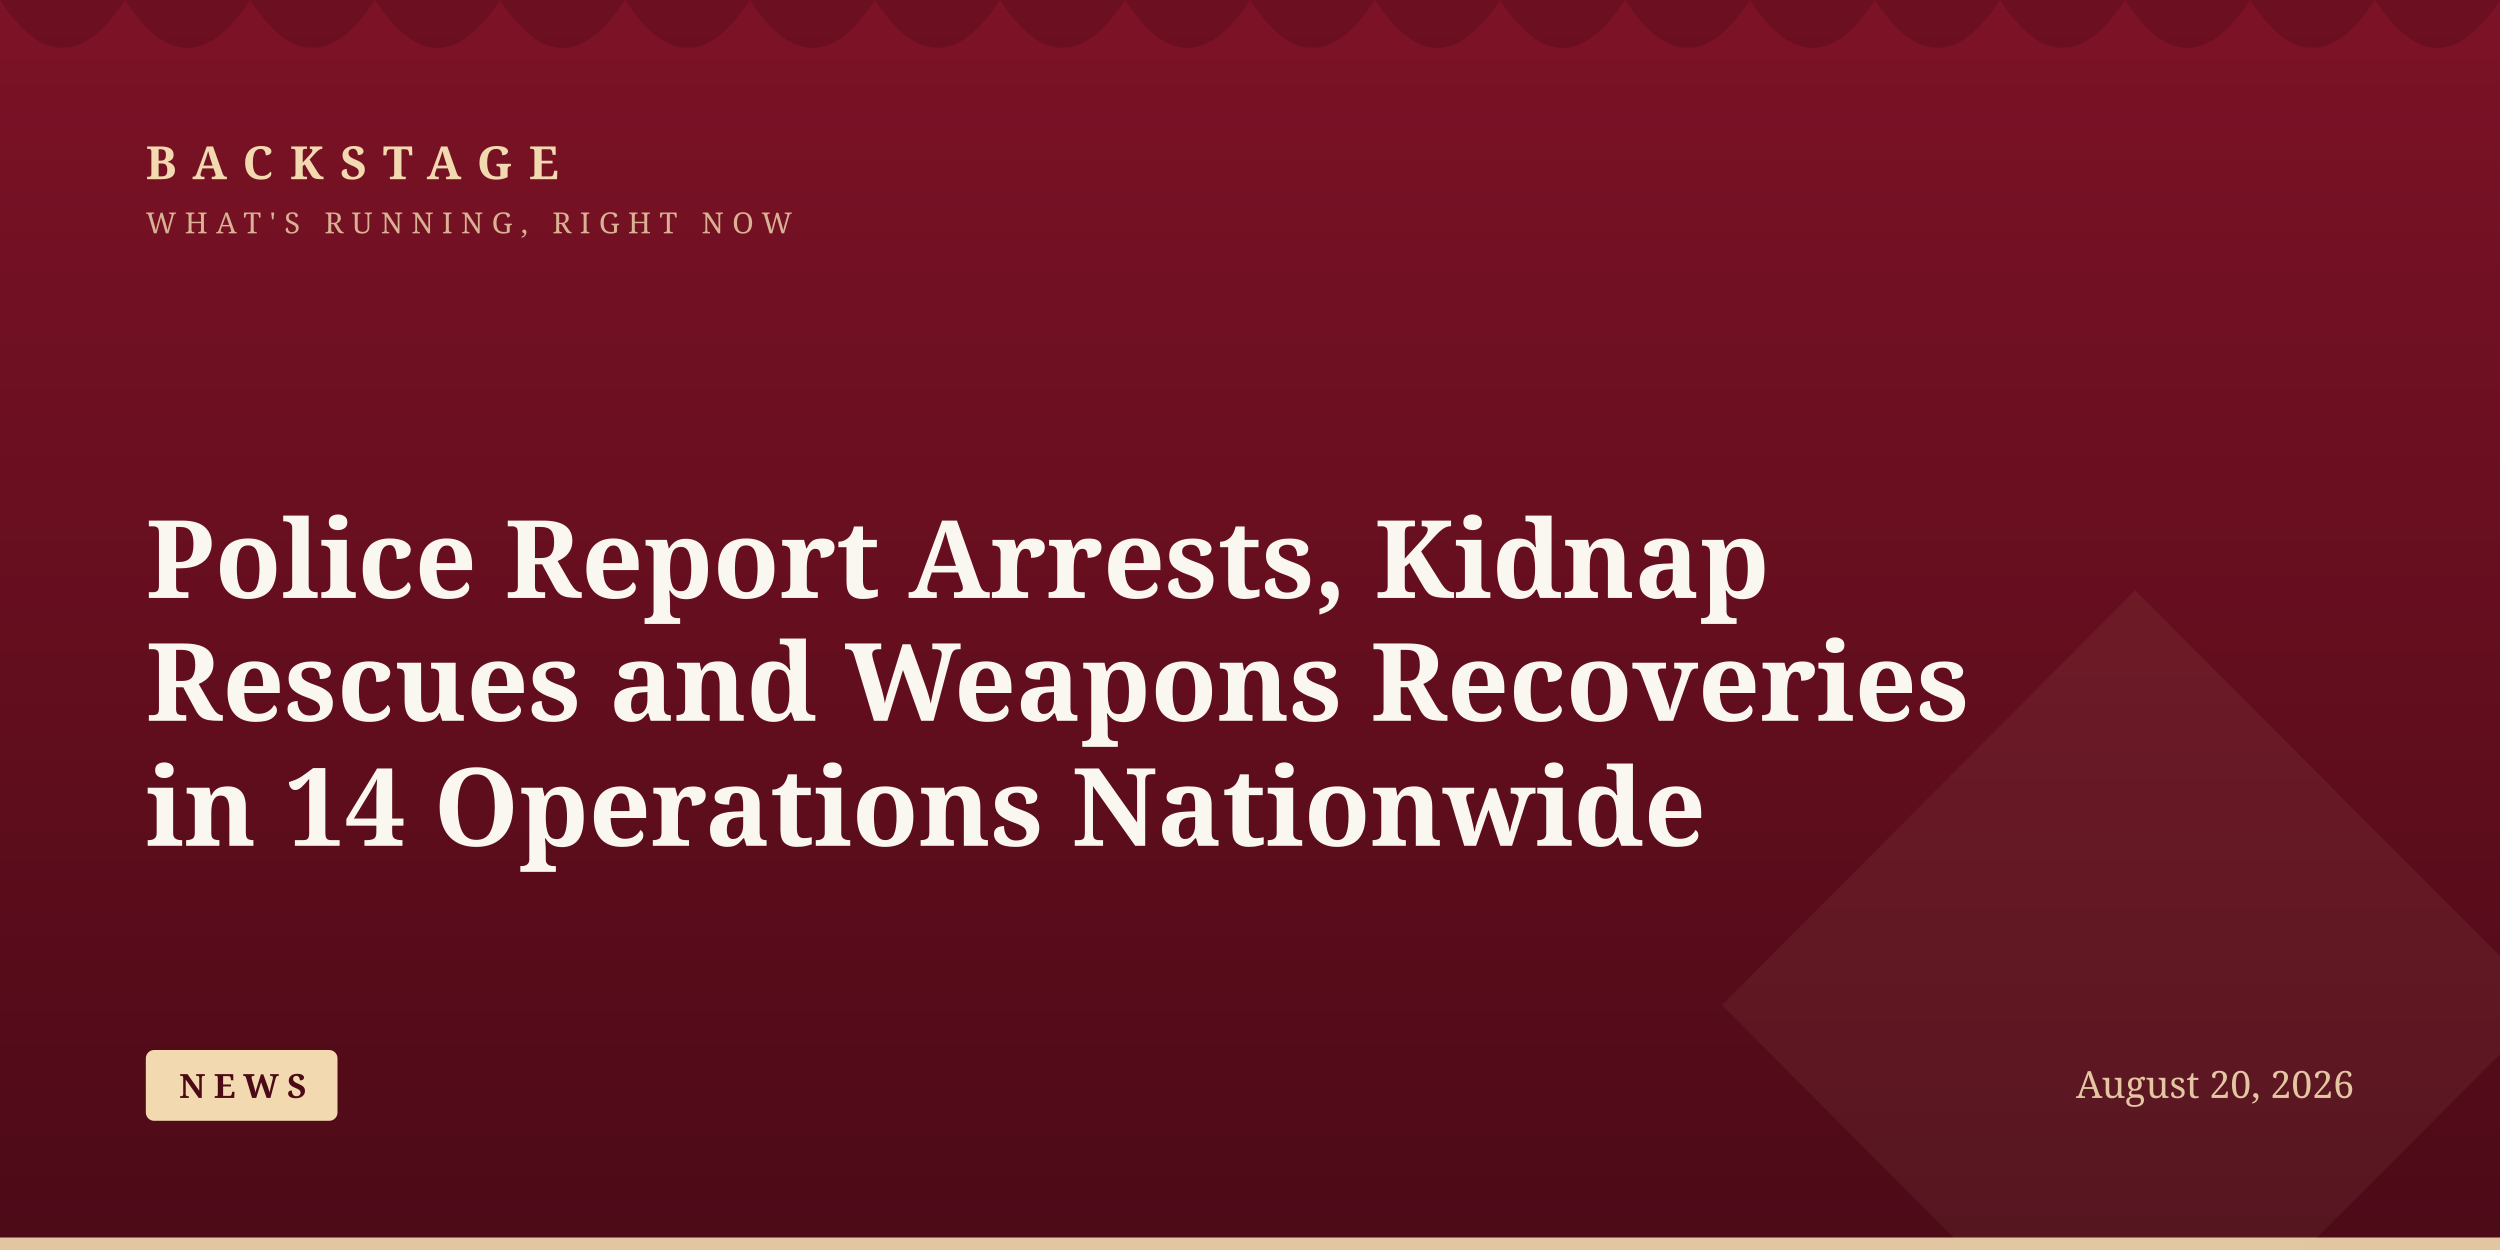
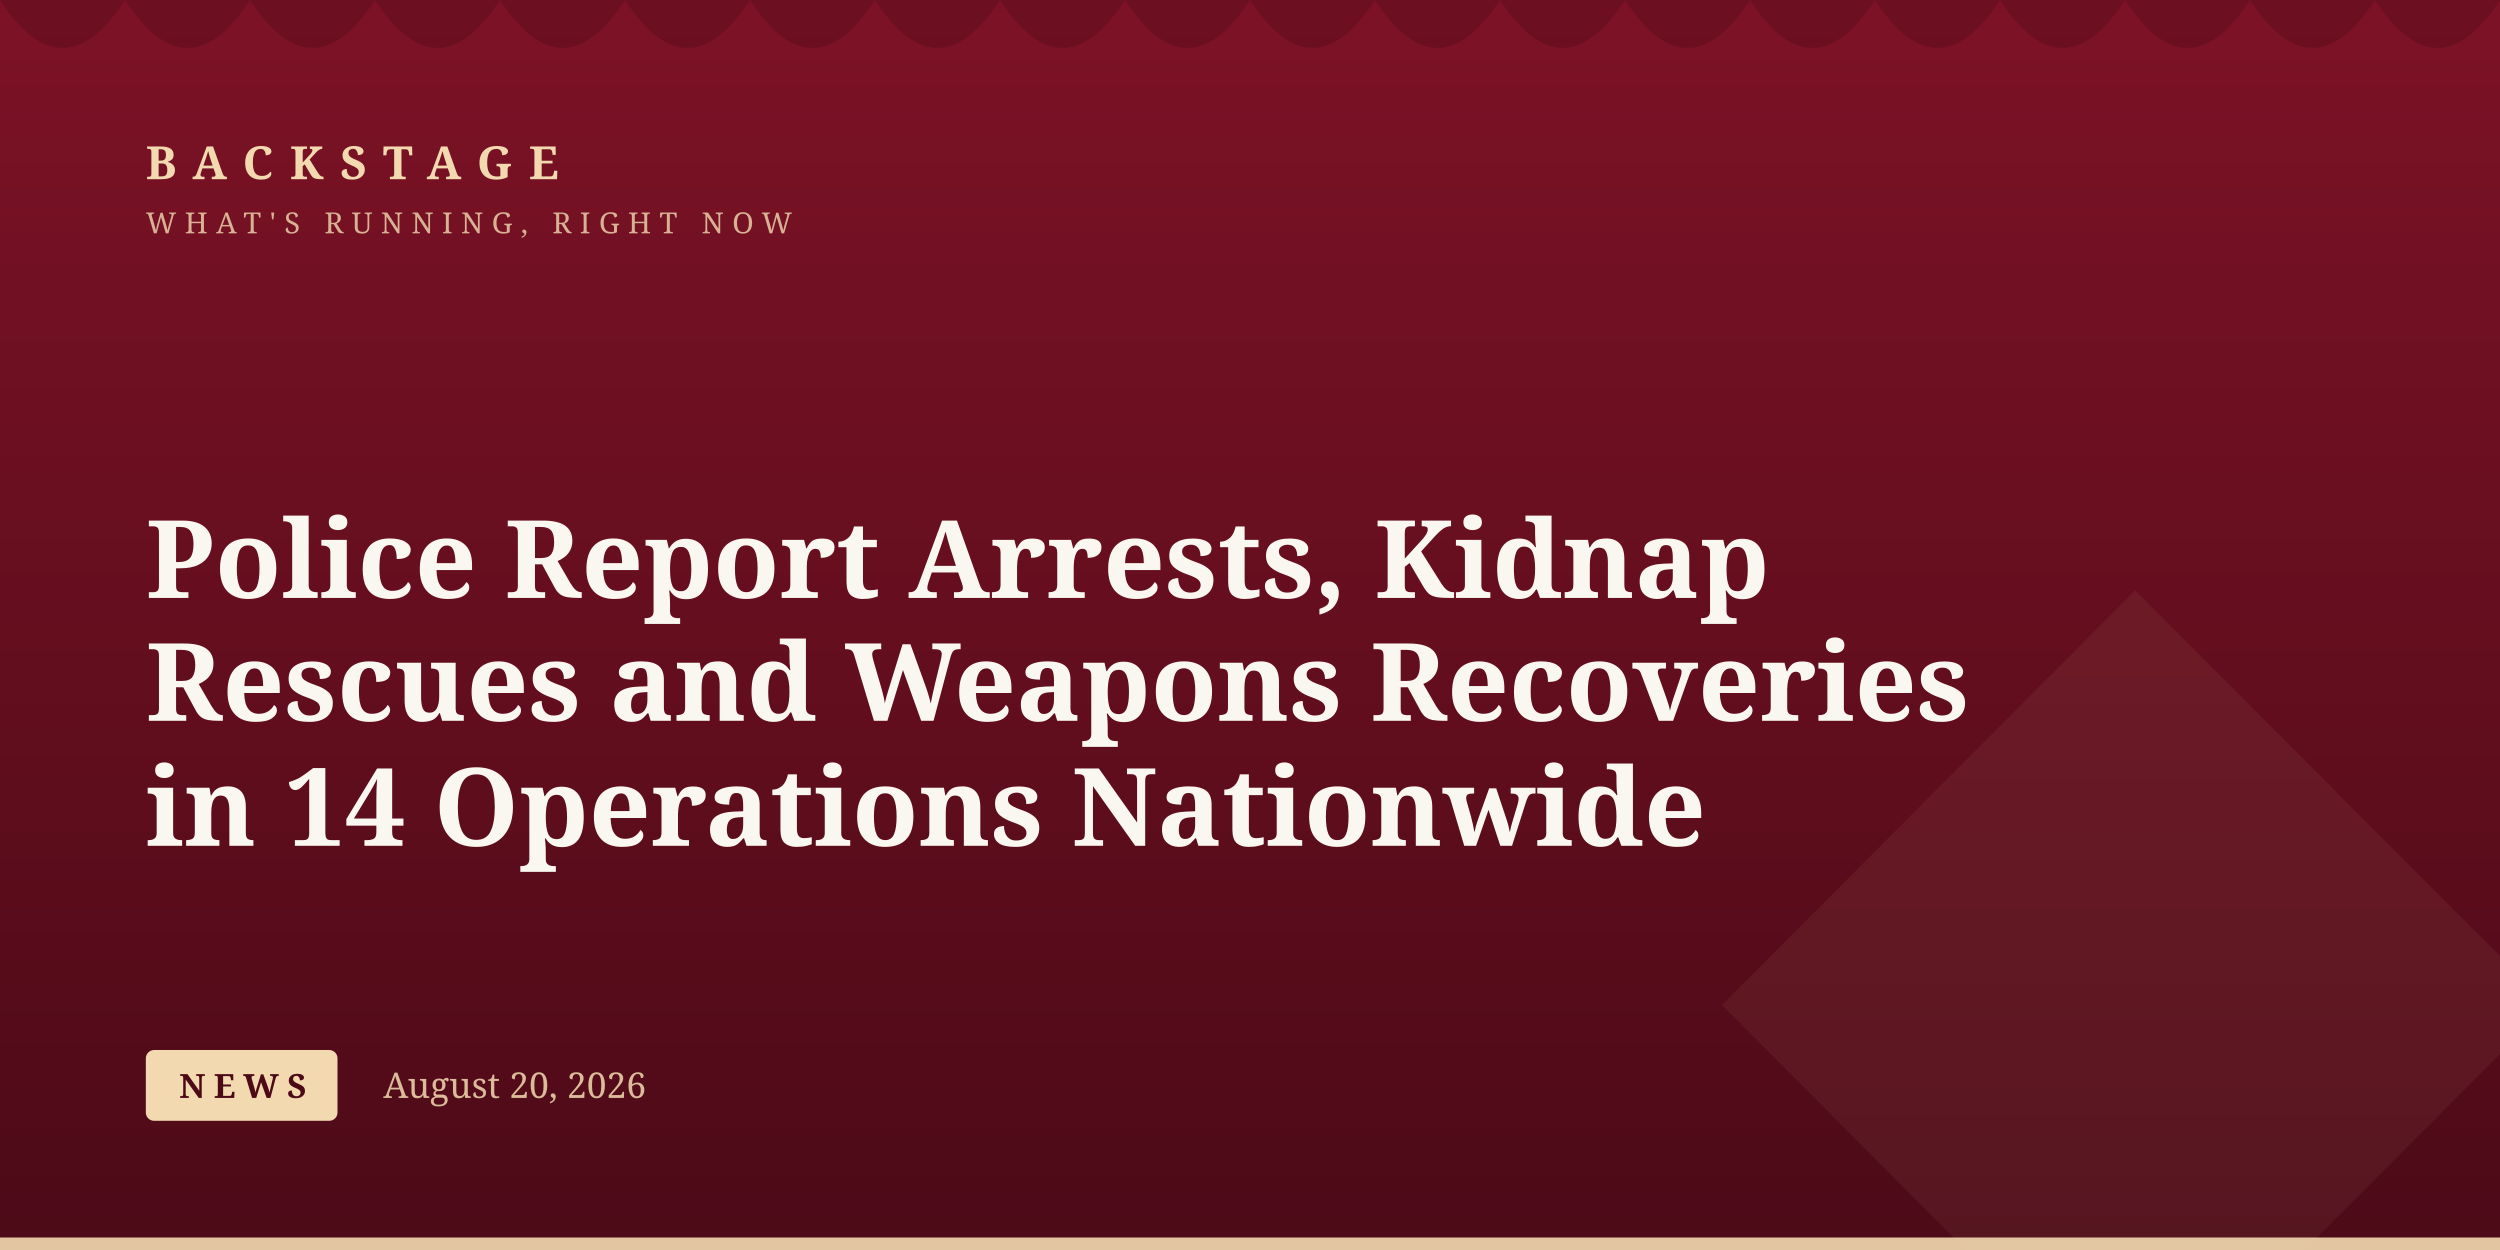
<svg xmlns="http://www.w3.org/2000/svg" viewBox="0 0 1200 600" width="1200" height="600" font-family="Georgia, 'Roboto Slab', serif">
  <defs>
    <linearGradient id="g" x1="0" y1="0" x2="0" y2="1">
      <stop offset="0" stop-color="#7D1226" />
      <stop offset="1" stop-color="#4c0a17" />
    </linearGradient>
  </defs>
  <rect width="1200" height="600" fill="url(#g)" />
  <path d="M 0 0 Q 30 46 60 0 Z" fill="#4c0a17" opacity="0.35" />
  <path d="M 60 0 Q 90 46 120 0 Z" fill="#4c0a17" opacity="0.35" />
  <path d="M 120 0 Q 150 46 180 0 Z" fill="#4c0a17" opacity="0.35" />
  <path d="M 180 0 Q 210 46 240 0 Z" fill="#4c0a17" opacity="0.35" />
  <path d="M 240 0 Q 270 46 300 0 Z" fill="#4c0a17" opacity="0.35" />
  <path d="M 300 0 Q 330 46 360 0 Z" fill="#4c0a17" opacity="0.35" />
  <path d="M 360 0 Q 390 46 420 0 Z" fill="#4c0a17" opacity="0.35" />
  <path d="M 420 0 Q 450 46 480 0 Z" fill="#4c0a17" opacity="0.35" />
  <path d="M 480 0 Q 510 46 540 0 Z" fill="#4c0a17" opacity="0.35" />
  <path d="M 540 0 Q 570 46 600 0 Z" fill="#4c0a17" opacity="0.35" />
  <path d="M 600 0 Q 630 46 660 0 Z" fill="#4c0a17" opacity="0.35" />
  <path d="M 660 0 Q 690 46 720 0 Z" fill="#4c0a17" opacity="0.35" />
  <path d="M 720 0 Q 750 46 780 0 Z" fill="#4c0a17" opacity="0.35" />
  <path d="M 780 0 Q 810 46 840 0 Z" fill="#4c0a17" opacity="0.35" />
  <path d="M 840 0 Q 870 46 900 0 Z" fill="#4c0a17" opacity="0.35" />
  <path d="M 900 0 Q 930 46 960 0 Z" fill="#4c0a17" opacity="0.35" />
  <path d="M 960 0 Q 990 46 1020 0 Z" fill="#4c0a17" opacity="0.35" />
  <path d="M 1020 0 Q 1050 46 1080 0 Z" fill="#4c0a17" opacity="0.35" />
  <path d="M 1080 0 Q 1110 46 1140 0 Z" fill="#4c0a17" opacity="0.35" />
  <path d="M 1140 0 Q 1170 46 1200 0 Z" fill="#4c0a17" opacity="0.35" />
  <text x="1025" y="470" font-size="520" fill="#f3d9b0" opacity="0.06" text-anchor="middle" dominant-baseline="middle">◆</text>
  <text x="70" y="86" font-size="22" letter-spacing="8" fill="#f3d9b0" font-weight="bold">BACKSTAGE</text>
  <text x="70" y="112" font-size="14" letter-spacing="4" fill="#f3d9b0" opacity="0.8">WHAT'S RUNNING, RIGHT NOW</text>
  <text font-size="52" font-weight="bold" fill="#faf7f0">
    <tspan x="70" y="287">Police Report Arrests, Kidnap</tspan>
    <tspan x="70" y="346">Rescues and Weapons Recoveries</tspan>
    <tspan x="70" y="406">in 14 Operations Nationwide</tspan>
  </text>
  <rect x="70" y="504" width="92" height="34" rx="4" fill="#f3d9b0" />
  <text x="86" y="527" font-size="16" letter-spacing="4" fill="#4c0a17" font-weight="bold">NEWS</text>
-   <text x="1130" y="527" font-size="18" fill="#f3d9b0" text-anchor="end" opacity="0.9">August 20, 2026</text>
+   <text x="184" y="527" font-size="17" fill="#f3d9b0" opacity="0.85">August 20, 2026</text>
  <rect x="0" y="594" width="1200" height="6" fill="#f3d9b0" opacity="0.9" />
</svg>
